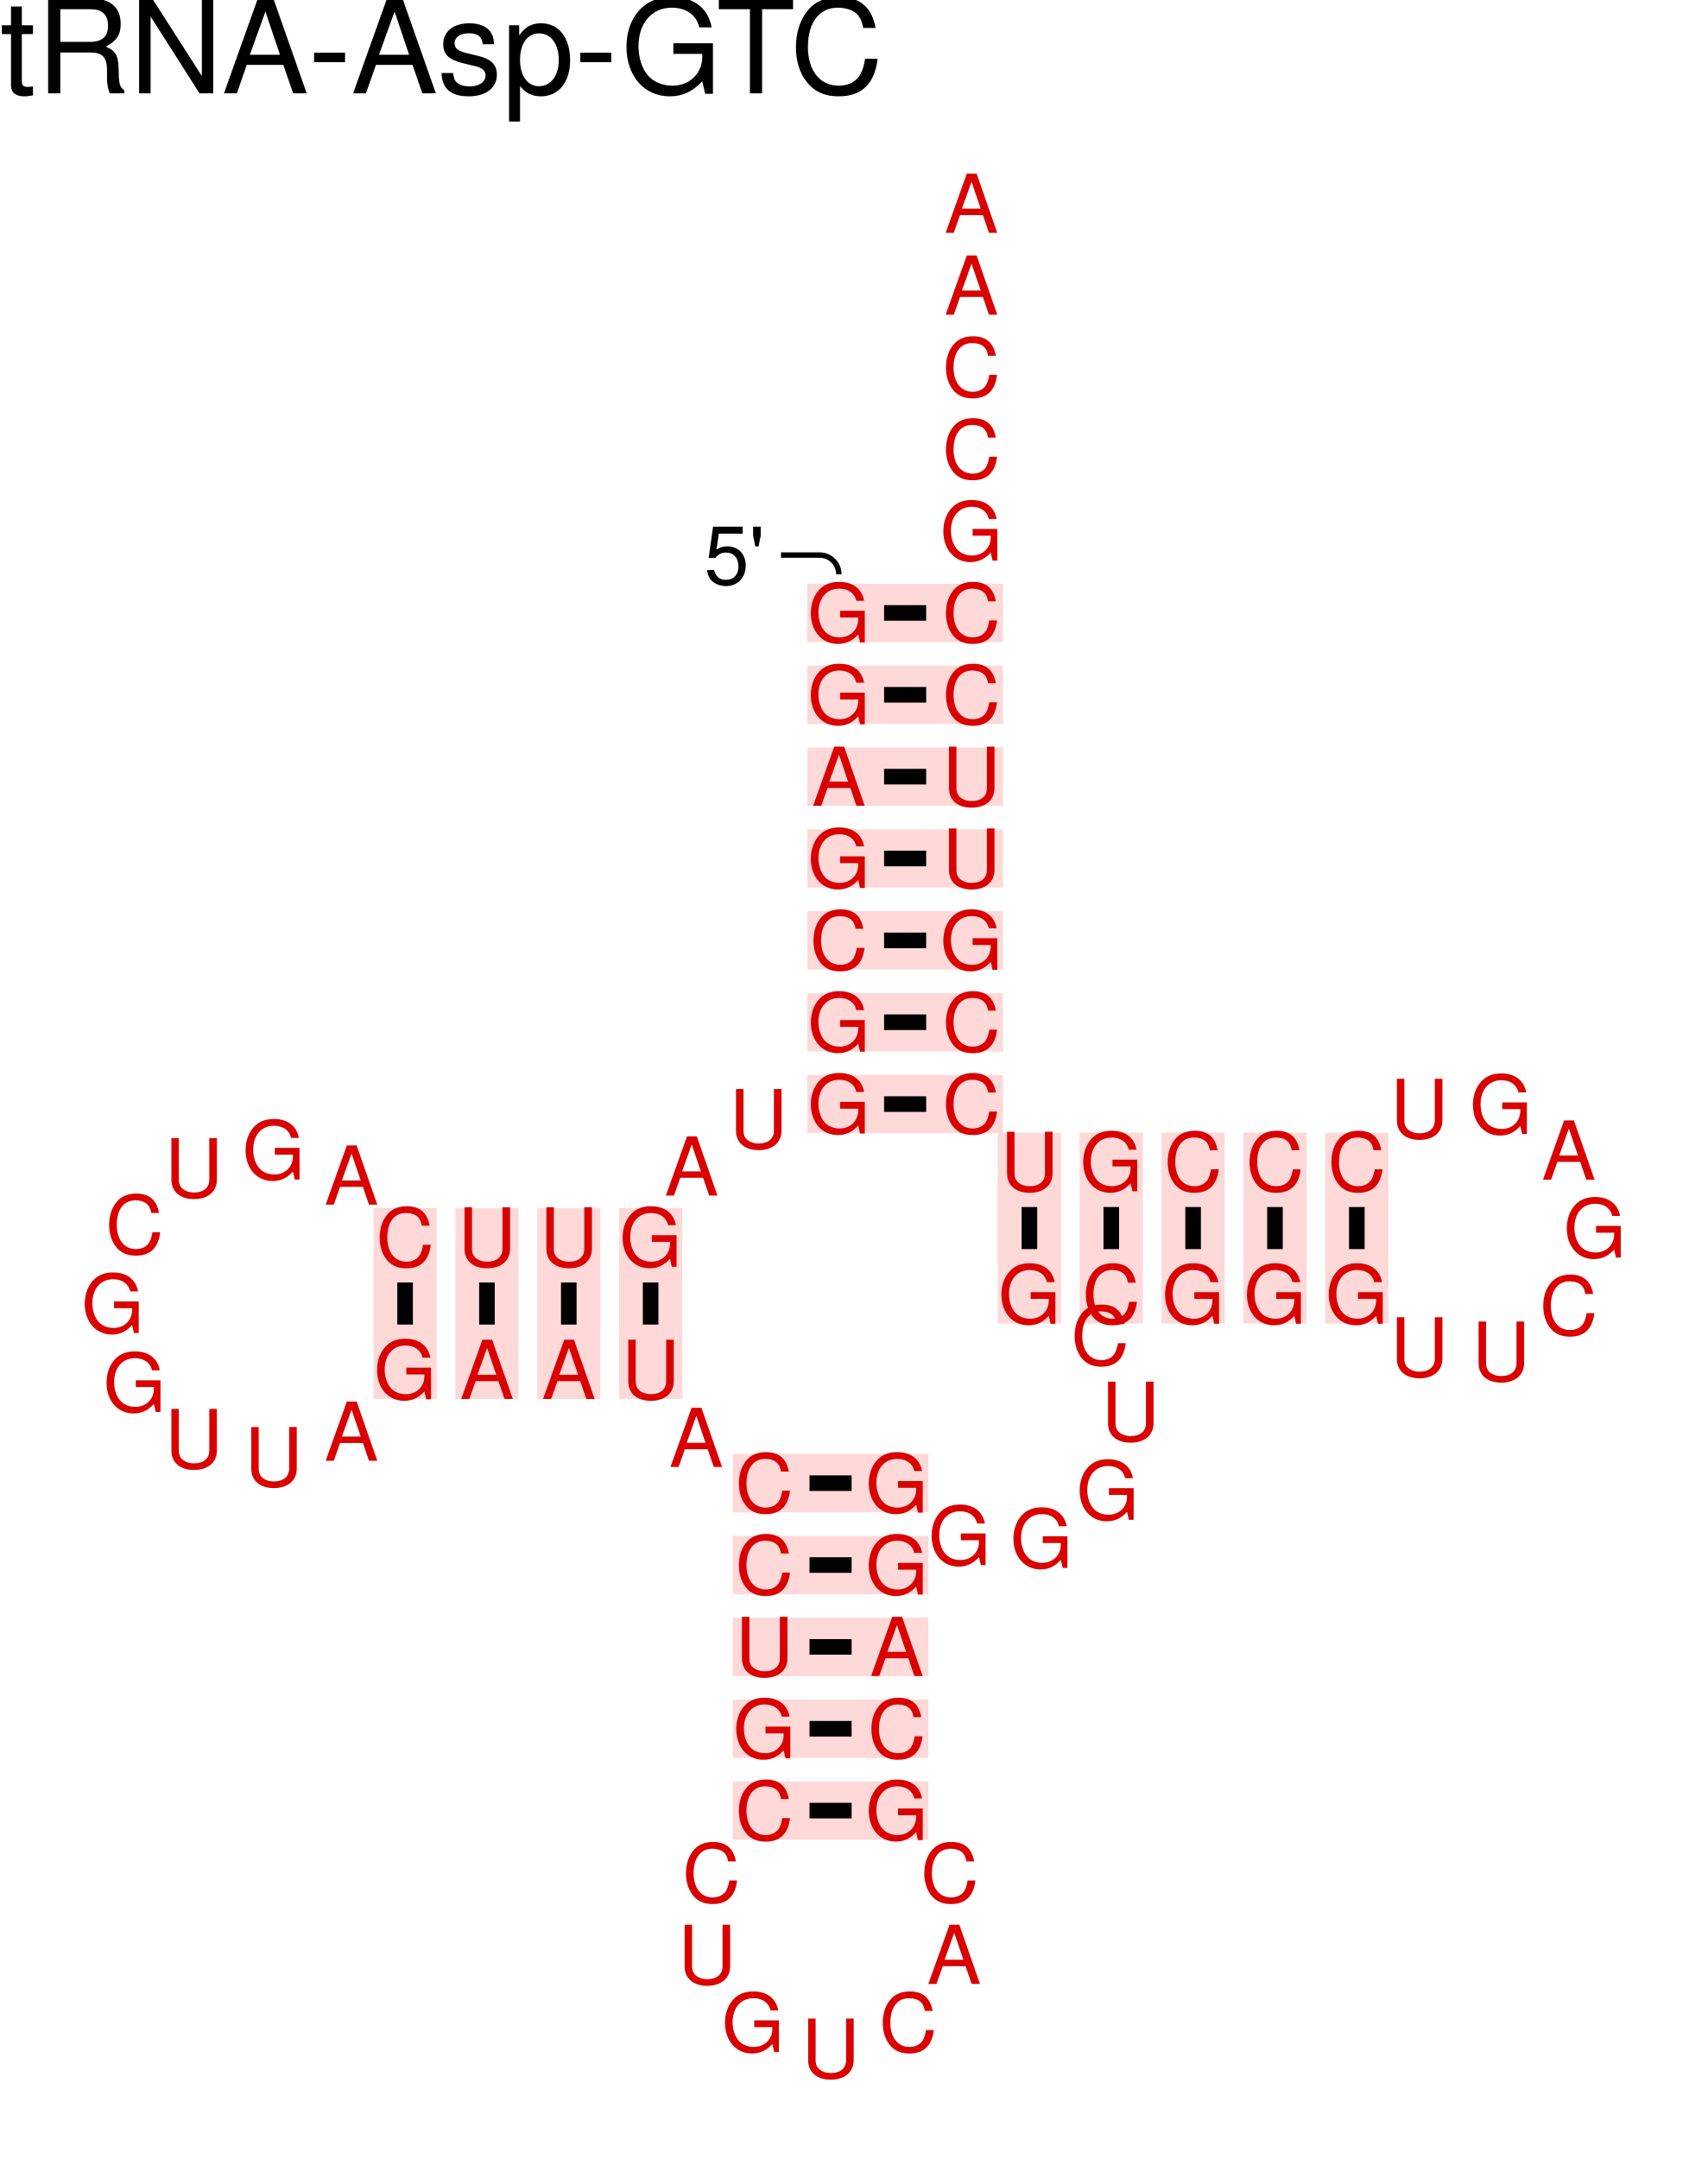
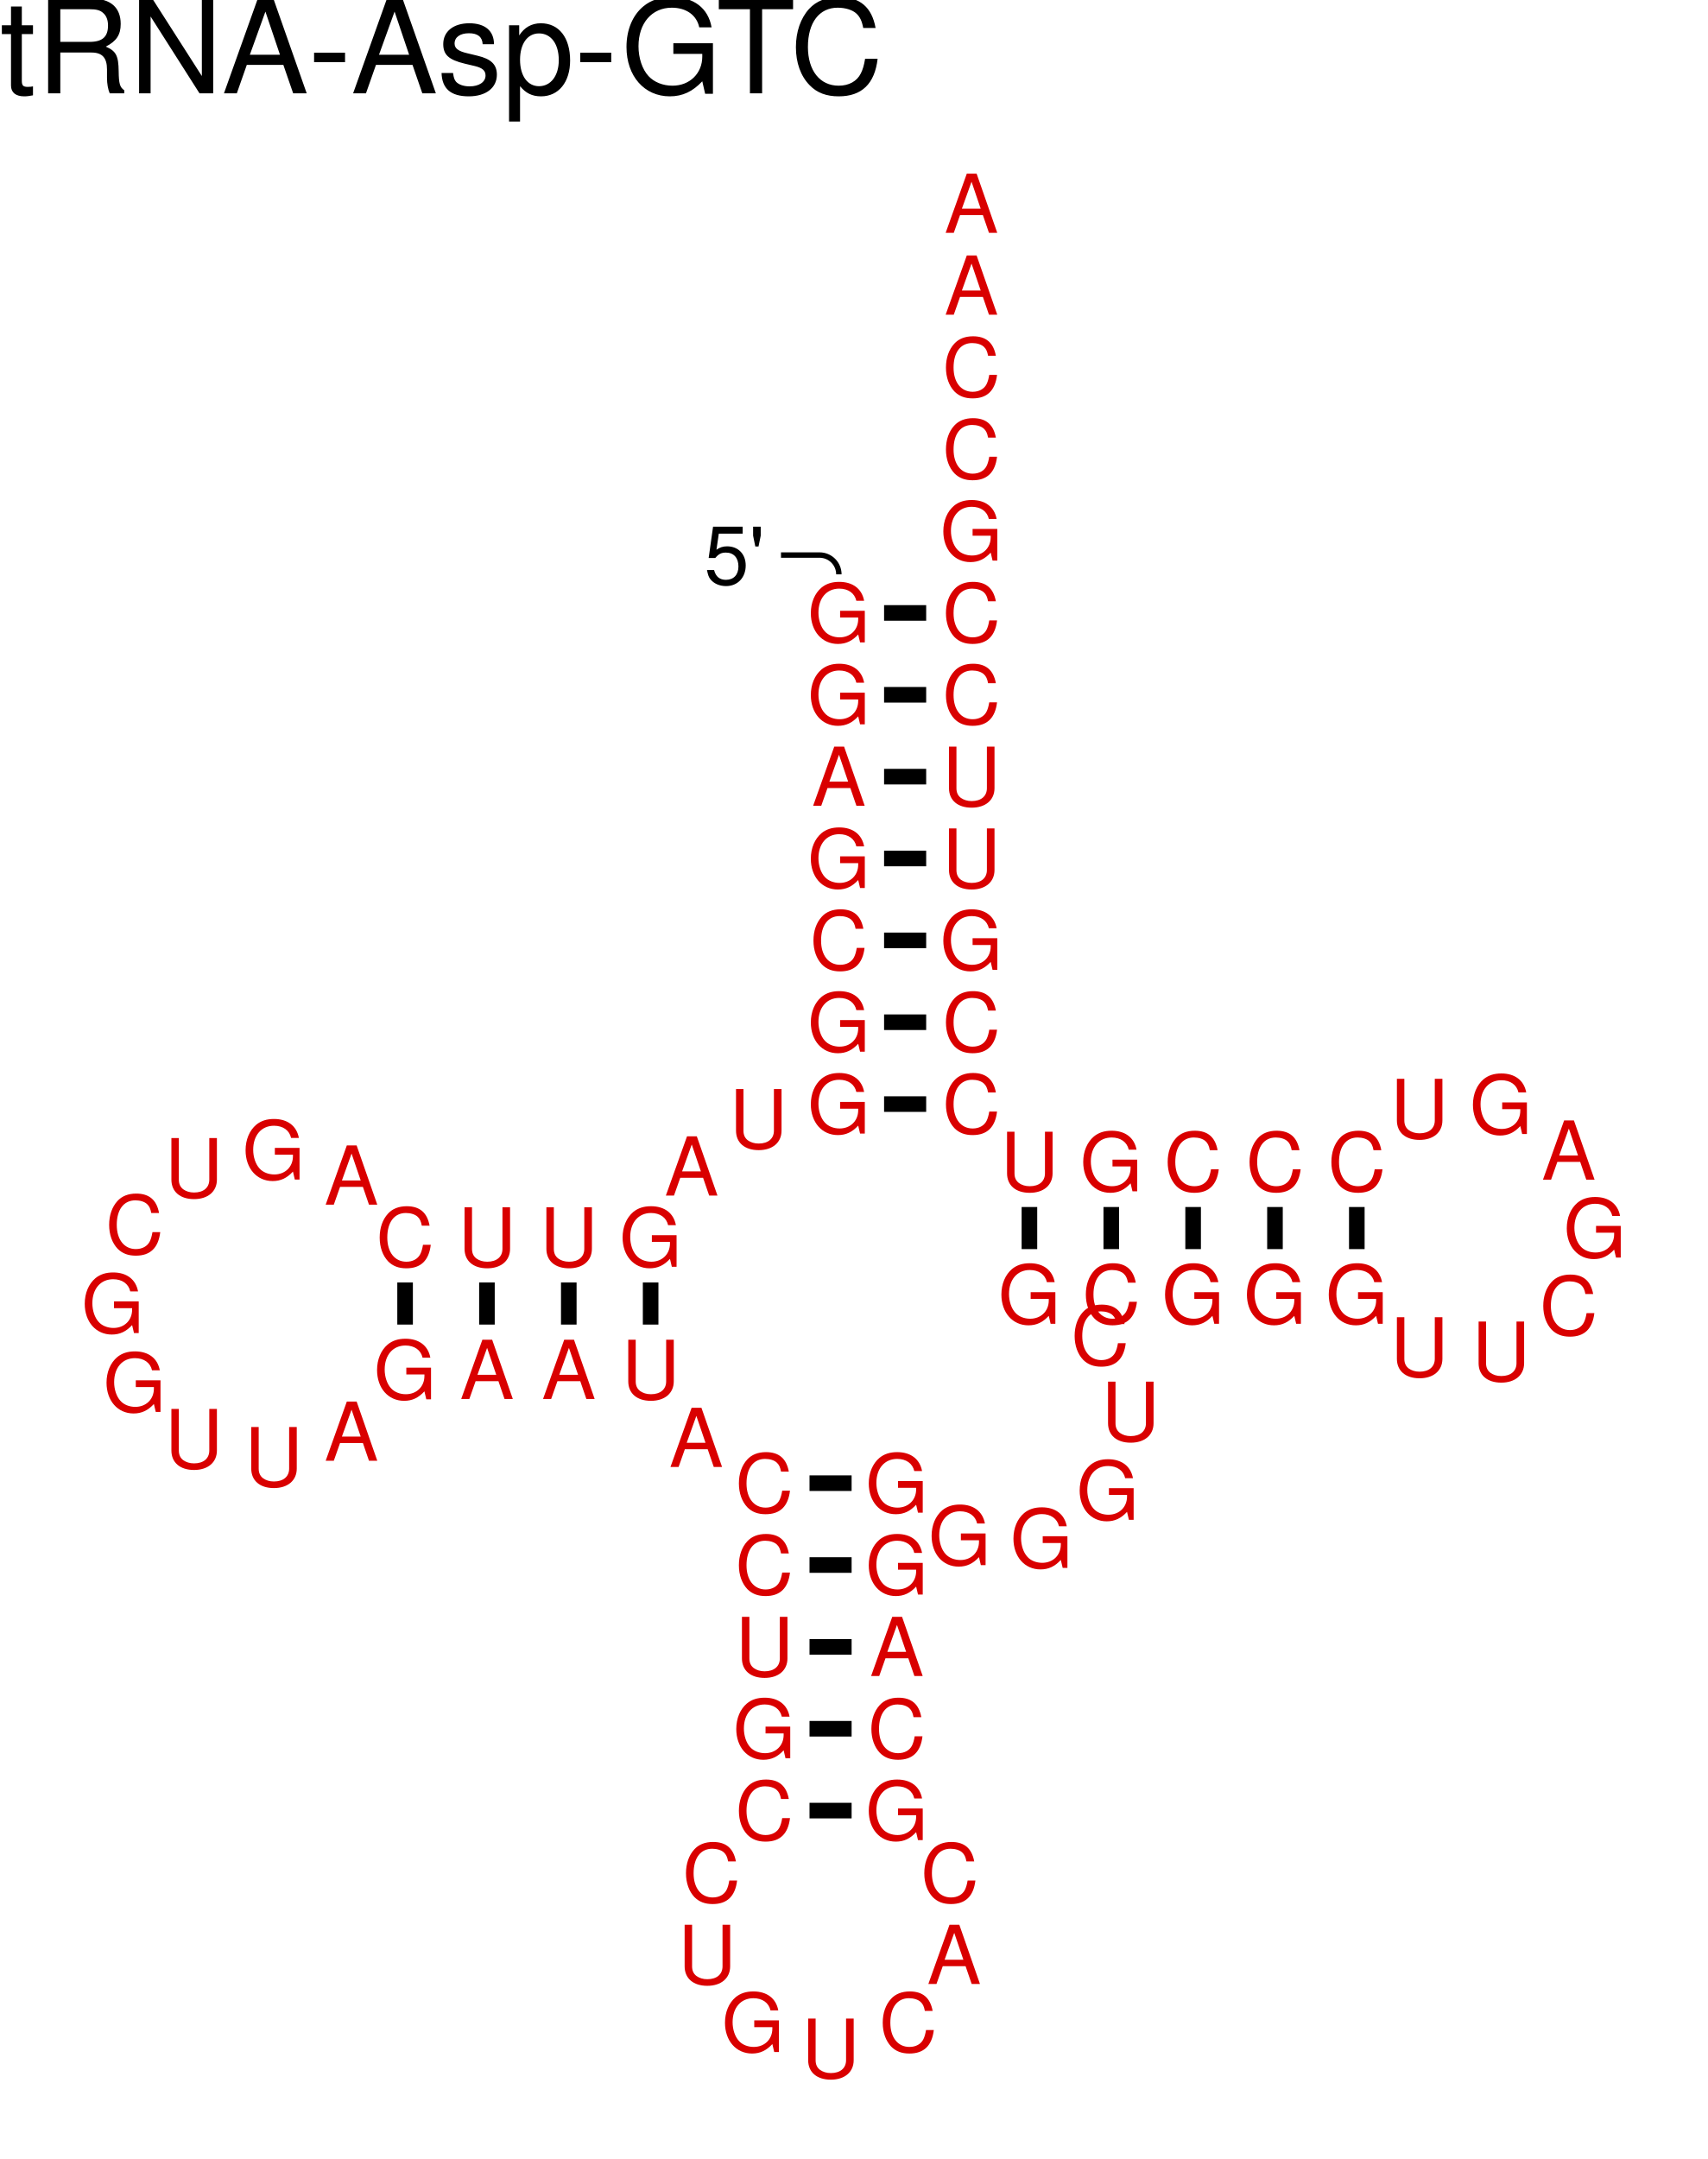
<svg xmlns="http://www.w3.org/2000/svg" version="1.0" width="157.727" height="199.397" id="svg2403" xml:space="preserve">
  <text x="0" y="8.616" id="text1000">
    <tspan x="0" y="8.616" fill="#000000" font-variant="normal" font-weight="normal" font-style="normal" font-family="Helvetica, Arial, sans-serif" font-size="12" id="tspan1001">tRNA-Asp-GTC</tspan>
  </text>
-   <path fill="#ffd8d8" stroke="none" d="M 74.566 53.916 L 74.566,53.916L 92.641,53.916L 92.641,59.301L 74.566,59.301Z" />
  <path fill="none" stroke="#000000" stroke-width="1.44" stroke-linecap="butt" stroke-linejoin="miter" d="M 81.66 56.608 L 85.548 56.608 " />
-   <path fill="#ffd8d8" stroke="none" d="M 74.566 61.476 L 74.566,61.476L 92.641,61.476L 92.641,66.861L 74.566,66.861Z" />
  <path fill="none" stroke="#000000" stroke-width="1.44" stroke-linecap="butt" stroke-linejoin="miter" d="M 81.66 64.168 L 85.548 64.168 " />
-   <path fill="#ffd8d8" stroke="none" d="M 74.566 69.036 L 74.566,69.036L 92.641,69.036L 92.641,74.421L 74.566,74.421Z" />
  <path fill="none" stroke="#000000" stroke-width="1.44" stroke-linecap="butt" stroke-linejoin="miter" d="M 81.66 71.728 L 85.548 71.728 " />
-   <path fill="#ffd8d8" stroke="none" d="M 74.566 76.596 L 74.566,76.596L 92.641,76.596L 92.641,81.981L 74.566,81.981Z" />
  <path fill="none" stroke="#000000" stroke-width="1.44" stroke-linecap="butt" stroke-linejoin="miter" d="M 81.66 79.288 L 85.548 79.288 " />
-   <path fill="#ffd8d8" stroke="none" d="M 74.566 84.156 L 74.566,84.156L 92.641,84.156L 92.641,89.541L 74.566,89.541Z" />
  <path fill="none" stroke="#000000" stroke-width="1.44" stroke-linecap="butt" stroke-linejoin="miter" d="M 81.66 86.849 L 85.548 86.849 " />
-   <path fill="#ffd8d8" stroke="none" d="M 74.566 91.716 L 74.566,91.716L 92.641,91.716L 92.641,97.101L 74.566,97.101Z" />
  <path fill="none" stroke="#000000" stroke-width="1.44" stroke-linecap="butt" stroke-linejoin="miter" d="M 81.66 94.409 L 85.548 94.409 " />
-   <path fill="#ffd8d8" stroke="none" d="M 74.566 99.276 L 74.566,99.276L 92.641,99.276L 92.641,104.661L 74.566,104.661Z" />
  <path fill="none" stroke="#000000" stroke-width="1.44" stroke-linecap="butt" stroke-linejoin="miter" d="M 81.66 101.969 L 85.548 101.969 " />
-   <path fill="#ffd8d8" stroke="none" d="M 63.014 111.577 L 63.014,111.577L 63.014,129.202L 57.179,129.202L 57.179,111.577Z" />
  <path fill="none" stroke="#000000" stroke-width="1.44" stroke-linecap="butt" stroke-linejoin="miter" d="M 60.097 118.445 L 60.097 122.333 " />
-   <path fill="#ffd8d8" stroke="none" d="M 55.454 111.577 L 55.454,111.577L 55.454,129.202L 49.619,129.202L 49.619,111.577Z" />
  <path fill="none" stroke="#000000" stroke-width="1.44" stroke-linecap="butt" stroke-linejoin="miter" d="M 52.537 118.445 L 52.537 122.333 " />
-   <path fill="#ffd8d8" stroke="none" d="M 47.894 111.577 L 47.894,111.577L 47.894,129.202L 42.059,129.202L 42.059,111.577Z" />
  <path fill="none" stroke="#000000" stroke-width="1.44" stroke-linecap="butt" stroke-linejoin="miter" d="M 44.977 118.445 L 44.977 122.333 " />
-   <path fill="#ffd8d8" stroke="none" d="M 40.334 111.577 L 40.334,111.577L 40.334,129.202L 34.499,129.202L 34.499,111.577Z" />
  <path fill="none" stroke="#000000" stroke-width="1.44" stroke-linecap="butt" stroke-linejoin="miter" d="M 37.417 118.445 L 37.417 122.333 " />
-   <path fill="#ffd8d8" stroke="none" d="M 67.679 134.288 L 67.679,134.288L 85.754,134.288L 85.754,139.673L 67.679,139.673Z" />
  <path fill="none" stroke="#000000" stroke-width="1.44" stroke-linecap="butt" stroke-linejoin="miter" d="M 74.773 136.98 L 78.661 136.98 " />
-   <path fill="#ffd8d8" stroke="none" d="M 67.679 141.848 L 67.679,141.848L 85.754,141.848L 85.754,147.233L 67.679,147.233Z" />
  <path fill="none" stroke="#000000" stroke-width="1.44" stroke-linecap="butt" stroke-linejoin="miter" d="M 74.773 144.54 L 78.661 144.54 " />
-   <path fill="#ffd8d8" stroke="none" d="M 67.679 149.408 L 67.679,149.408L 85.754,149.408L 85.754,154.793L 67.679,154.793Z" />
  <path fill="none" stroke="#000000" stroke-width="1.44" stroke-linecap="butt" stroke-linejoin="miter" d="M 74.773 152.1 L 78.661 152.1 " />
-   <path fill="#ffd8d8" stroke="none" d="M 67.679 156.968 L 67.679,156.968L 85.754,156.968L 85.754,162.353L 67.679,162.353Z" />
  <path fill="none" stroke="#000000" stroke-width="1.44" stroke-linecap="butt" stroke-linejoin="miter" d="M 74.773 159.66 L 78.661 159.66 " />
-   <path fill="#ffd8d8" stroke="none" d="M 67.679 164.528 L 67.679,164.528L 85.754,164.528L 85.754,169.913L 67.679,169.913Z" />
  <path fill="none" stroke="#000000" stroke-width="1.44" stroke-linecap="butt" stroke-linejoin="miter" d="M 74.773 167.22 L 78.661 167.22 " />
-   <path fill="#ffd8d8" stroke="none" d="M 92.167 122.231 L 92.167,122.231L 92.167,104.606L 98.002,104.606L 98.002,122.231Z" />
  <path fill="none" stroke="#000000" stroke-width="1.44" stroke-linecap="butt" stroke-linejoin="miter" d="M 95.085 115.363 L 95.085 111.475 " />
-   <path fill="#ffd8d8" stroke="none" d="M 99.727 122.231 L 99.727,122.231L 99.727,104.606L 105.562,104.606L 105.562,122.231Z" />
  <path fill="none" stroke="#000000" stroke-width="1.44" stroke-linecap="butt" stroke-linejoin="miter" d="M 102.645 115.363 L 102.645 111.475 " />
-   <path fill="#ffd8d8" stroke="none" d="M 107.287 122.231 L 107.287,122.231L 107.287,104.606L 113.122,104.606L 113.122,122.231Z" />
  <path fill="none" stroke="#000000" stroke-width="1.44" stroke-linecap="butt" stroke-linejoin="miter" d="M 110.205 115.363 L 110.205 111.475 " />
-   <path fill="#ffd8d8" stroke="none" d="M 114.847 122.231 L 114.847,122.231L 114.847,104.606L 120.682,104.606L 120.682,122.231Z" />
  <path fill="none" stroke="#000000" stroke-width="1.44" stroke-linecap="butt" stroke-linejoin="miter" d="M 117.765 115.363 L 117.765 111.475 " />
-   <path fill="#ffd8d8" stroke="none" d="M 122.407 122.231 L 122.407,122.231L 122.407,104.606L 128.242,104.606L 128.242,122.231Z" />
  <path fill="none" stroke="#000000" stroke-width="1.44" stroke-linecap="butt" stroke-linejoin="miter" d="M 125.325 115.363 L 125.325 111.475 " />
-   <path fill="none" stroke="#5c5c5c" stroke-width="0.5" stroke-linecap="butt" stroke-linejoin="miter" d="" />
-   <path fill="none" stroke="#5c5c5c" stroke-width="0.5" stroke-linecap="butt" stroke-linejoin="miter" d="" />
-   <path fill="none" stroke="#5c5c5c" stroke-width="0.5" stroke-linecap="butt" stroke-linejoin="miter" d="" />
-   <path fill="none" stroke="#5c5c5c" stroke-width="0.5" stroke-linecap="butt" stroke-linejoin="miter" d="" />
-   <path fill="none" stroke="#5c5c5c" stroke-width="0.5" stroke-linecap="butt" stroke-linejoin="miter" d="" />
-   <path fill="none" stroke="#5c5c5c" stroke-width="0.5" stroke-linecap="butt" stroke-linejoin="miter" d="" />
-   <path fill="none" stroke="#5c5c5c" stroke-width="0.5" stroke-linecap="butt" stroke-linejoin="miter" d="" />
-   <path fill="none" stroke="#5c5c5c" stroke-width="0.5" stroke-linecap="butt" stroke-linejoin="miter" d="" />
-   <path fill="none" stroke="#5c5c5c" stroke-width="0.5" stroke-linecap="butt" stroke-linejoin="miter" d="" />
-   <path fill="none" stroke="#5c5c5c" stroke-width="0.5" stroke-linecap="butt" stroke-linejoin="miter" d="" />
-   <path fill="none" stroke="#5c5c5c" stroke-width="0.5" stroke-linecap="butt" stroke-linejoin="miter" d="" />
-   <path fill="none" stroke="#5c5c5c" stroke-width="0.5" stroke-linecap="butt" stroke-linejoin="miter" d="" />
-   <path fill="none" stroke="#5c5c5c" stroke-width="0.5" stroke-linecap="butt" stroke-linejoin="miter" d="" />
-   <path fill="none" stroke="#5c5c5c" stroke-width="0.5" stroke-linecap="butt" stroke-linejoin="miter" d="" />
-   <path fill="none" stroke="#5c5c5c" stroke-width="0.5" stroke-linecap="butt" stroke-linejoin="miter" d="" />
-   <path fill="none" stroke="#5c5c5c" stroke-width="0.5" stroke-linecap="butt" stroke-linejoin="miter" d="" />
-   <path fill="none" stroke="#5c5c5c" stroke-width="0.5" stroke-linecap="butt" stroke-linejoin="miter" d="" />
-   <path fill="none" stroke="#5c5c5c" stroke-width="0.5" stroke-linecap="butt" stroke-linejoin="miter" d="" />
-   <path fill="none" stroke="#5c5c5c" stroke-width="0.5" stroke-linecap="butt" stroke-linejoin="miter" d="" />
-   <path fill="none" stroke="#5c5c5c" stroke-width="0.5" stroke-linecap="butt" stroke-linejoin="miter" d="" />
-   <path fill="none" stroke="#5c5c5c" stroke-width="0.5" stroke-linecap="butt" stroke-linejoin="miter" d="" />
-   <path fill="none" stroke="#5c5c5c" stroke-width="0.5" stroke-linecap="butt" stroke-linejoin="miter" d="" />
-   <path fill="none" stroke="#5c5c5c" stroke-width="0.5" stroke-linecap="butt" stroke-linejoin="miter" d="" />
-   <path fill="none" stroke="#5c5c5c" stroke-width="0.5" stroke-linecap="butt" stroke-linejoin="miter" d="" />
-   <path fill="none" stroke="#5c5c5c" stroke-width="0.5" stroke-linecap="butt" stroke-linejoin="miter" d="" />
-   <path fill="none" stroke="#5c5c5c" stroke-width="0.5" stroke-linecap="butt" stroke-linejoin="miter" d="" />
-   <path fill="none" stroke="#5c5c5c" stroke-width="0.5" stroke-linecap="butt" stroke-linejoin="miter" d="" />
-   <path fill="none" stroke="#5c5c5c" stroke-width="0.5" stroke-linecap="butt" stroke-linejoin="miter" d="" />
-   <path fill="none" stroke="#5c5c5c" stroke-width="0.5" stroke-linecap="butt" stroke-linejoin="miter" d="" />
-   <path fill="none" stroke="#5c5c5c" stroke-width="0.5" stroke-linecap="butt" stroke-linejoin="miter" d="" />
-   <path fill="none" stroke="#5c5c5c" stroke-width="0.5" stroke-linecap="butt" stroke-linejoin="miter" d="" />
-   <path fill="none" stroke="#5c5c5c" stroke-width="0.5" stroke-linecap="butt" stroke-linejoin="miter" d="" />
-   <path fill="none" stroke="#5c5c5c" stroke-width="0.5" stroke-linecap="butt" stroke-linejoin="miter" d="" />
-   <path fill="none" stroke="#5c5c5c" stroke-width="0.5" stroke-linecap="butt" stroke-linejoin="miter" d="" />
-   <path fill="none" stroke="#5c5c5c" stroke-width="0.5" stroke-linecap="butt" stroke-linejoin="miter" d="" />
-   <path fill="none" stroke="#5c5c5c" stroke-width="0.5" stroke-linecap="butt" stroke-linejoin="miter" d="" />
-   <path fill="none" stroke="#5c5c5c" stroke-width="0.5" stroke-linecap="butt" stroke-linejoin="miter" d="" />
-   <path fill="none" stroke="#5c5c5c" stroke-width="0.5" stroke-linecap="butt" stroke-linejoin="miter" d="" />
-   <path fill="none" stroke="#5c5c5c" stroke-width="0.5" stroke-linecap="butt" stroke-linejoin="miter" d="" />
-   <path fill="none" stroke="#5c5c5c" stroke-width="0.5" stroke-linecap="butt" stroke-linejoin="miter" d="" />
-   <path fill="none" stroke="#5c5c5c" stroke-width="0.5" stroke-linecap="butt" stroke-linejoin="miter" d="" />
-   <path fill="none" stroke="#5c5c5c" stroke-width="0.5" stroke-linecap="butt" stroke-linejoin="miter" d="" />
-   <path fill="none" stroke="#5c5c5c" stroke-width="0.5" stroke-linecap="butt" stroke-linejoin="miter" d="" />
-   <path fill="none" stroke="#5c5c5c" stroke-width="0.5" stroke-linecap="butt" stroke-linejoin="miter" d="" />
-   <path fill="none" stroke="#5c5c5c" stroke-width="0.5" stroke-linecap="butt" stroke-linejoin="miter" d="" />
-   <path fill="none" stroke="#5c5c5c" stroke-width="0.5" stroke-linecap="butt" stroke-linejoin="miter" d="" />
-   <path fill="none" stroke="#5c5c5c" stroke-width="0.5" stroke-linecap="butt" stroke-linejoin="miter" d="" />
-   <path fill="none" stroke="#5c5c5c" stroke-width="0.5" stroke-linecap="butt" stroke-linejoin="miter" d="" />
-   <path fill="none" stroke="#5c5c5c" stroke-width="0.5" stroke-linecap="butt" stroke-linejoin="miter" d="" />
-   <path fill="none" stroke="#5c5c5c" stroke-width="0.5" stroke-linecap="butt" stroke-linejoin="miter" d="" />
-   <path fill="none" stroke="#5c5c5c" stroke-width="0.5" stroke-linecap="butt" stroke-linejoin="miter" d="" />
-   <path fill="none" stroke="#5c5c5c" stroke-width="0.5" stroke-linecap="butt" stroke-linejoin="miter" d="" />
-   <path fill="none" stroke="#5c5c5c" stroke-width="0.5" stroke-linecap="butt" stroke-linejoin="miter" d="" />
-   <path fill="none" stroke="#5c5c5c" stroke-width="0.5" stroke-linecap="butt" stroke-linejoin="miter" d="" />
-   <path fill="none" stroke="#5c5c5c" stroke-width="0.5" stroke-linecap="butt" stroke-linejoin="miter" d="" />
-   <path fill="none" stroke="#5c5c5c" stroke-width="0.5" stroke-linecap="butt" stroke-linejoin="miter" d="" />
-   <path fill="none" stroke="#5c5c5c" stroke-width="0.5" stroke-linecap="butt" stroke-linejoin="miter" d="" />
-   <path fill="none" stroke="#5c5c5c" stroke-width="0.5" stroke-linecap="butt" stroke-linejoin="miter" d="" />
-   <path fill="none" stroke="#5c5c5c" stroke-width="0.5" stroke-linecap="butt" stroke-linejoin="miter" d="" />
-   <path fill="none" stroke="#5c5c5c" stroke-width="0.5" stroke-linecap="butt" stroke-linejoin="miter" d="" />
-   <path fill="none" stroke="#5c5c5c" stroke-width="0.5" stroke-linecap="butt" stroke-linejoin="miter" d="" />
-   <path fill="none" stroke="#5c5c5c" stroke-width="0.5" stroke-linecap="butt" stroke-linejoin="miter" d="" />
-   <path fill="none" stroke="#5c5c5c" stroke-width="0.5" stroke-linecap="butt" stroke-linejoin="miter" d="" />
-   <path fill="none" stroke="#5c5c5c" stroke-width="0.5" stroke-linecap="butt" stroke-linejoin="miter" d="" />
-   <path fill="none" stroke="#5c5c5c" stroke-width="0.5" stroke-linecap="butt" stroke-linejoin="miter" d="" />
-   <path fill="none" stroke="#5c5c5c" stroke-width="0.5" stroke-linecap="butt" stroke-linejoin="miter" d="" />
-   <path fill="none" stroke="#5c5c5c" stroke-width="0.5" stroke-linecap="butt" stroke-linejoin="miter" d="" />
-   <path fill="none" stroke="#5c5c5c" stroke-width="0.5" stroke-linecap="butt" stroke-linejoin="miter" d="" />
-   <path fill="none" stroke="#5c5c5c" stroke-width="0.5" stroke-linecap="butt" stroke-linejoin="miter" d="" />
-   <path fill="none" stroke="#5c5c5c" stroke-width="0.5" stroke-linecap="butt" stroke-linejoin="miter" d="" />
-   <path fill="none" stroke="#5c5c5c" stroke-width="0.5" stroke-linecap="butt" stroke-linejoin="miter" d="" />
-   <path fill="none" stroke="#5c5c5c" stroke-width="0.5" stroke-linecap="butt" stroke-linejoin="miter" d="" />
-   <path fill="none" stroke="#5c5c5c" stroke-width="0.5" stroke-linecap="butt" stroke-linejoin="miter" d="" />
-   <path fill="none" stroke="#5c5c5c" stroke-width="0.5" stroke-linecap="butt" stroke-linejoin="miter" d="" />
-   <path fill="none" stroke="#5c5c5c" stroke-width="0.5" stroke-linecap="butt" stroke-linejoin="miter" d="" />
-   <path fill="none" stroke="#5c5c5c" stroke-width="0.5" stroke-linecap="butt" stroke-linejoin="miter" d="" />
-   <path fill="none" stroke="#5c5c5c" stroke-width="0.5" stroke-linecap="butt" stroke-linejoin="miter" d="" />
-   <path fill="none" stroke="#5c5c5c" stroke-width="0.5" stroke-linecap="butt" stroke-linejoin="miter" d="" />
-   <path fill="none" stroke="#5c5c5c" stroke-width="0.5" stroke-linecap="butt" stroke-linejoin="miter" d="" />
-   <path fill="none" stroke="#5c5c5c" stroke-width="0.5" stroke-linecap="butt" stroke-linejoin="miter" d="" />
-   <path fill="none" stroke="#5c5c5c" stroke-width="0.5" stroke-linecap="butt" stroke-linejoin="miter" d="" />
-   <path fill="none" stroke="#5c5c5c" stroke-width="0.5" stroke-linecap="butt" stroke-linejoin="miter" d="" />
-   <path fill="none" stroke="#5c5c5c" stroke-width="0.5" stroke-linecap="butt" stroke-linejoin="miter" d="" />
-   <path fill="none" stroke="#5c5c5c" stroke-width="0.5" stroke-linecap="butt" stroke-linejoin="miter" d="" />
-   <path fill="none" stroke="#5c5c5c" stroke-width="0.5" stroke-linecap="butt" stroke-linejoin="miter" d="" />
-   <path fill="none" stroke="#5c5c5c" stroke-width="0.5" stroke-linecap="butt" stroke-linejoin="miter" d="" />
-   <path fill="none" stroke="#5c5c5c" stroke-width="0.5" stroke-linecap="butt" stroke-linejoin="miter" d="" />
-   <path fill="none" stroke="#5c5c5c" stroke-width="0.5" stroke-linecap="butt" stroke-linejoin="miter" d="" />
-   <path fill="none" stroke="#5c5c5c" stroke-width="0.5" stroke-linecap="butt" stroke-linejoin="miter" d="" />
-   <path fill="none" stroke="#5c5c5c" stroke-width="0.5" stroke-linecap="butt" stroke-linejoin="miter" d="" />
-   <path fill="none" stroke="#5c5c5c" stroke-width="0.5" stroke-linecap="butt" stroke-linejoin="miter" d="" />
-   <path fill="none" stroke="#5c5c5c" stroke-width="0.5" stroke-linecap="butt" stroke-linejoin="miter" d="" />
-   <path fill="none" stroke="#5c5c5c" stroke-width="0.5" stroke-linecap="butt" stroke-linejoin="miter" d="" />
-   <path fill="none" stroke="#5c5c5c" stroke-width="0.5" stroke-linecap="butt" stroke-linejoin="miter" d="" />
-   <path fill="none" stroke="#5c5c5c" stroke-width="0.5" stroke-linecap="butt" stroke-linejoin="miter" d="" />
-   <path fill="none" stroke="#5c5c5c" stroke-width="0.5" stroke-linecap="butt" stroke-linejoin="miter" d="" />
-   <path fill="none" stroke="#5c5c5c" stroke-width="0.5" stroke-linecap="butt" stroke-linejoin="miter" d="" />
-   <path fill="none" stroke="#5c5c5c" stroke-width="0.5" stroke-linecap="butt" stroke-linejoin="miter" d="" />
-   <path fill="none" stroke="#5c5c5c" stroke-width="0.5" stroke-linecap="butt" stroke-linejoin="miter" d="" />
-   <path fill="none" stroke="#5c5c5c" stroke-width="0.5" stroke-linecap="butt" stroke-linejoin="miter" d="" />
-   <path fill="none" stroke="#5c5c5c" stroke-width="0.5" stroke-linecap="butt" stroke-linejoin="miter" d="" />
-   <path fill="none" stroke="#5c5c5c" stroke-width="0.5" stroke-linecap="butt" stroke-linejoin="miter" d="" />
-   <path fill="none" stroke="#5c5c5c" stroke-width="0.5" stroke-linecap="butt" stroke-linejoin="miter" d="" />
-   <path fill="none" stroke="#5c5c5c" stroke-width="0.5" stroke-linecap="butt" stroke-linejoin="miter" d="" />
-   <path fill="none" stroke="#5c5c5c" stroke-width="0.5" stroke-linecap="butt" stroke-linejoin="miter" d="" />
-   <path fill="none" stroke="#5c5c5c" stroke-width="0.5" stroke-linecap="butt" stroke-linejoin="miter" d="" />
-   <path fill="none" stroke="#5c5c5c" stroke-width="0.5" stroke-linecap="butt" stroke-linejoin="miter" d="" />
-   <path fill="none" stroke="#5c5c5c" stroke-width="0.5" stroke-linecap="butt" stroke-linejoin="miter" d="" />
-   <path fill="none" stroke="#5c5c5c" stroke-width="0.5" stroke-linecap="butt" stroke-linejoin="miter" d="" />
-   <path fill="none" stroke="#5c5c5c" stroke-width="0.5" stroke-linecap="butt" stroke-linejoin="miter" d="" />
-   <path fill="none" stroke="#5c5c5c" stroke-width="0.5" stroke-linecap="butt" stroke-linejoin="miter" d="" />
-   <path fill="none" stroke="#5c5c5c" stroke-width="0.5" stroke-linecap="butt" stroke-linejoin="miter" d="" />
-   <path fill="none" stroke="#5c5c5c" stroke-width="0.5" stroke-linecap="butt" stroke-linejoin="miter" d="" />
-   <path fill="none" stroke="#5c5c5c" stroke-width="0.5" stroke-linecap="butt" stroke-linejoin="miter" d="" />
-   <path fill="none" stroke="#5c5c5c" stroke-width="0.5" stroke-linecap="butt" stroke-linejoin="miter" d="" />
-   <path fill="none" stroke="#5c5c5c" stroke-width="0.5" stroke-linecap="butt" stroke-linejoin="miter" d="" />
-   <path fill="none" stroke="#5c5c5c" stroke-width="0.5" stroke-linecap="butt" stroke-linejoin="miter" d="" />
-   <path fill="none" stroke="#5c5c5c" stroke-width="0.5" stroke-linecap="butt" stroke-linejoin="miter" d="" />
-   <path fill="none" stroke="#5c5c5c" stroke-width="0.5" stroke-linecap="butt" stroke-linejoin="miter" d="" />
-   <path fill="none" stroke="#5c5c5c" stroke-width="0.5" stroke-linecap="butt" stroke-linejoin="miter" d="" />
-   <path fill="none" stroke="#5c5c5c" stroke-width="0.5" stroke-linecap="butt" stroke-linejoin="miter" d="" />
-   <path fill="none" stroke="#5c5c5c" stroke-width="0.5" stroke-linecap="butt" stroke-linejoin="miter" d="" />
-   <path fill="none" stroke="#5c5c5c" stroke-width="0.5" stroke-linecap="butt" stroke-linejoin="miter" d="" />
-   <path fill="none" stroke="#5c5c5c" stroke-width="0.5" stroke-linecap="butt" stroke-linejoin="miter" d="" />
-   <path fill="none" stroke="#5c5c5c" stroke-width="0.5" stroke-linecap="butt" stroke-linejoin="miter" d="" />
-   <path fill="none" stroke="#5c5c5c" stroke-width="0.5" stroke-linecap="butt" stroke-linejoin="miter" d="" />
-   <path fill="none" stroke="#5c5c5c" stroke-width="0.5" stroke-linecap="butt" stroke-linejoin="miter" d="" />
-   <path fill="none" stroke="#5c5c5c" stroke-width="0.5" stroke-linecap="butt" stroke-linejoin="miter" d="" />
-   <path fill="none" stroke="#5c5c5c" stroke-width="0.5" stroke-linecap="butt" stroke-linejoin="miter" d="" />
-   <path fill="none" stroke="#5c5c5c" stroke-width="0.5" stroke-linecap="butt" stroke-linejoin="miter" d="" />
-   <path fill="none" stroke="#5c5c5c" stroke-width="0.5" stroke-linecap="butt" stroke-linejoin="miter" d="" />
-   <path fill="none" stroke="#5c5c5c" stroke-width="0.5" stroke-linecap="butt" stroke-linejoin="miter" d="" />
-   <path fill="none" stroke="#5c5c5c" stroke-width="0.5" stroke-linecap="butt" stroke-linejoin="miter" d="" />
-   <path fill="none" stroke="#5c5c5c" stroke-width="0.5" stroke-linecap="butt" stroke-linejoin="miter" d="" />
-   <path fill="none" stroke="#5c5c5c" stroke-width="0.5" stroke-linecap="butt" stroke-linejoin="miter" d="" />
-   <path fill="none" stroke="#5c5c5c" stroke-width="0.5" stroke-linecap="butt" stroke-linejoin="miter" d="" />
-   <path fill="none" stroke="#5c5c5c" stroke-width="0.5" stroke-linecap="butt" stroke-linejoin="miter" d="" />
-   <path fill="none" stroke="#5c5c5c" stroke-width="0.5" stroke-linecap="butt" stroke-linejoin="miter" d="" />
-   <path fill="none" stroke="#5c5c5c" stroke-width="0.5" stroke-linecap="butt" stroke-linejoin="miter" d="" />
-   <path fill="none" stroke="#5c5c5c" stroke-width="0.5" stroke-linecap="butt" stroke-linejoin="miter" d="" />
-   <path fill="none" stroke="#5c5c5c" stroke-width="0.5" stroke-linecap="butt" stroke-linejoin="miter" d="" />
-   <path fill="none" stroke="#5c5c5c" stroke-width="0.5" stroke-linecap="butt" stroke-linejoin="miter" d="" />
-   <path fill="none" stroke="#5c5c5c" stroke-width="0.5" stroke-linecap="butt" stroke-linejoin="miter" d="" />
-   <path fill="none" stroke="#5c5c5c" stroke-width="0.5" stroke-linecap="butt" stroke-linejoin="miter" d="" />
-   <path fill="none" stroke="#5c5c5c" stroke-width="0.5" stroke-linecap="butt" stroke-linejoin="miter" d="" />
-   <path fill="none" stroke="#5c5c5c" stroke-width="0.5" stroke-linecap="butt" stroke-linejoin="miter" d="" />
-   <path fill="none" stroke="#5c5c5c" stroke-width="0.5" stroke-linecap="butt" stroke-linejoin="miter" d="" />
-   <path fill="none" stroke="#5c5c5c" stroke-width="0.5" stroke-linecap="butt" stroke-linejoin="miter" d="" />
-   <path fill="none" stroke="#5c5c5c" stroke-width="0.5" stroke-linecap="butt" stroke-linejoin="miter" d="" />
-   <path fill="none" stroke="#5c5c5c" stroke-width="0.5" stroke-linecap="butt" stroke-linejoin="miter" d="" />
-   <path fill="none" stroke="#5c5c5c" stroke-width="0.5" stroke-linecap="butt" stroke-linejoin="miter" d="" />
-   <path fill="none" stroke="#5c5c5c" stroke-width="0.5" stroke-linecap="butt" stroke-linejoin="miter" d="" />
-   <path fill="none" stroke="#5c5c5c" stroke-width="0.5" stroke-linecap="butt" stroke-linejoin="miter" d="" />
-   <path fill="none" stroke="#5c5c5c" stroke-width="0.5" stroke-linecap="butt" stroke-linejoin="miter" d="" />
-   <path fill="none" stroke="#5c5c5c" stroke-width="0.5" stroke-linecap="butt" stroke-linejoin="miter" d="" />
-   <path fill="none" stroke="#5c5c5c" stroke-width="0.5" stroke-linecap="butt" stroke-linejoin="miter" d="" />
  <text x="74.566" y="59.301" id="text1002">
    <tspan x="74.566" y="59.301" fill="#d90000" font-variant="normal" font-weight="normal" font-style="normal" font-family="Helvetica, Arial, sans-serif" font-size="7.5" id="tspan1003">G</tspan>
  </text>
  <text x="74.566" y="66.861" id="text1004">
    <tspan x="74.566" y="66.861" fill="#d90000" font-variant="normal" font-weight="normal" font-style="normal" font-family="Helvetica, Arial, sans-serif" font-size="7.5" id="tspan1005">G</tspan>
  </text>
  <text x="74.982" y="74.421" id="text1006">
    <tspan x="74.982" y="74.421" fill="#d90000" font-variant="normal" font-weight="normal" font-style="normal" font-family="Helvetica, Arial, sans-serif" font-size="7.5" id="tspan1007">A</tspan>
  </text>
  <text x="74.566" y="81.981" id="text1008">
    <tspan x="74.566" y="81.981" fill="#d90000" font-variant="normal" font-weight="normal" font-style="normal" font-family="Helvetica, Arial, sans-serif" font-size="7.5" id="tspan1009">G</tspan>
  </text>
  <text x="74.776" y="89.541" id="text1010">
    <tspan x="74.776" y="89.541" fill="#d90000" font-variant="normal" font-weight="normal" font-style="normal" font-family="Helvetica, Arial, sans-serif" font-size="7.5" id="tspan1011">C</tspan>
  </text>
  <text x="74.566" y="97.101" id="text1012">
    <tspan x="74.566" y="97.101" fill="#d90000" font-variant="normal" font-weight="normal" font-style="normal" font-family="Helvetica, Arial, sans-serif" font-size="7.5" id="tspan1013">G</tspan>
  </text>
  <text x="74.566" y="104.661" id="text1014">
    <tspan x="74.566" y="104.661" fill="#d90000" font-variant="normal" font-weight="normal" font-style="normal" font-family="Helvetica, Arial, sans-serif" font-size="7.5" id="tspan1015">G</tspan>
  </text>
  <text x="67.345" y="106.051" id="text1016">
    <tspan x="67.345" y="106.051" fill="#d90000" font-variant="normal" font-weight="normal" font-style="normal" font-family="Helvetica, Arial, sans-serif" font-size="7.5" id="tspan1017">U</tspan>
  </text>
  <text x="61.38" y="110.417" id="text1018">
    <tspan x="61.38" y="110.417" fill="#d90000" font-variant="normal" font-weight="normal" font-style="normal" font-family="Helvetica, Arial, sans-serif" font-size="7.5" id="tspan1019">A</tspan>
  </text>
  <text x="57.179" y="116.962" id="text1020">
    <tspan x="57.179" y="116.962" fill="#d90000" font-variant="normal" font-weight="normal" font-style="normal" font-family="Helvetica, Arial, sans-serif" font-size="7.5" id="tspan1021">G</tspan>
  </text>
  <text x="49.829" y="116.962" id="text1022">
    <tspan x="49.829" y="116.962" fill="#d90000" font-variant="normal" font-weight="normal" font-style="normal" font-family="Helvetica, Arial, sans-serif" font-size="7.5" id="tspan1023">U</tspan>
  </text>
  <text x="42.269" y="116.962" id="text1024">
    <tspan x="42.269" y="116.962" fill="#d90000" font-variant="normal" font-weight="normal" font-style="normal" font-family="Helvetica, Arial, sans-serif" font-size="7.5" id="tspan1025">U</tspan>
  </text>
  <text x="34.709" y="116.962" id="text1026">
    <tspan x="34.709" y="116.962" fill="#d90000" font-variant="normal" font-weight="normal" font-style="normal" font-family="Helvetica, Arial, sans-serif" font-size="7.5" id="tspan1027">C</tspan>
  </text>
  <text x="29.957" y="111.255" id="text1028">
    <tspan x="29.957" y="111.255" fill="#d90000" font-variant="normal" font-weight="normal" font-style="normal" font-family="Helvetica, Arial, sans-serif" font-size="7.5" id="tspan1029">A</tspan>
  </text>
  <text x="22.355" y="108.904" id="text1030">
    <tspan x="22.355" y="108.904" fill="#d90000" font-variant="normal" font-weight="normal" font-style="normal" font-family="Helvetica, Arial, sans-serif" font-size="7.5" id="tspan1031">G</tspan>
  </text>
  <text x="15.192" y="110.575" id="text1032">
    <tspan x="15.192" y="110.575" fill="#d90000" font-variant="normal" font-weight="normal" font-style="normal" font-family="Helvetica, Arial, sans-serif" font-size="7.5" id="tspan1033">U</tspan>
  </text>
  <text x="9.723" y="115.795" id="text1034">
    <tspan x="9.723" y="115.795" fill="#d90000" font-variant="normal" font-weight="normal" font-style="normal" font-family="Helvetica, Arial, sans-serif" font-size="7.5" id="tspan1035">C</tspan>
  </text>
  <text x="7.5" y="123.082" id="text1036">
    <tspan x="7.5" y="123.082" fill="#d90000" font-variant="normal" font-weight="normal" font-style="normal" font-family="Helvetica, Arial, sans-serif" font-size="7.5" id="tspan1037">G</tspan>
  </text>
  <text x="9.513" y="130.369" id="text1038">
    <tspan x="9.513" y="130.369" fill="#d90000" font-variant="normal" font-weight="normal" font-style="normal" font-family="Helvetica, Arial, sans-serif" font-size="7.5" id="tspan1039">G</tspan>
  </text>
  <text x="15.192" y="135.588" id="text1040">
    <tspan x="15.192" y="135.588" fill="#d90000" font-variant="normal" font-weight="normal" font-style="normal" font-family="Helvetica, Arial, sans-serif" font-size="7.5" id="tspan1041">U</tspan>
  </text>
  <text x="22.565" y="137.259" id="text1042">
    <tspan x="22.565" y="137.259" fill="#d90000" font-variant="normal" font-weight="normal" font-style="normal" font-family="Helvetica, Arial, sans-serif" font-size="7.5" id="tspan1043">U</tspan>
  </text>
  <text x="29.957" y="134.908" id="text1044">
    <tspan x="29.957" y="134.908" fill="#d90000" font-variant="normal" font-weight="normal" font-style="normal" font-family="Helvetica, Arial, sans-serif" font-size="7.5" id="tspan1045">A</tspan>
  </text>
  <text x="34.499" y="129.202" id="text1046">
    <tspan x="34.499" y="129.202" fill="#d90000" font-variant="normal" font-weight="normal" font-style="normal" font-family="Helvetica, Arial, sans-serif" font-size="7.5" id="tspan1047">G</tspan>
  </text>
  <text x="42.475" y="129.202" id="text1048">
    <tspan x="42.475" y="129.202" fill="#d90000" font-variant="normal" font-weight="normal" font-style="normal" font-family="Helvetica, Arial, sans-serif" font-size="7.5" id="tspan1049">A</tspan>
  </text>
  <text x="50.035" y="129.202" id="text1050">
    <tspan x="50.035" y="129.202" fill="#d90000" font-variant="normal" font-weight="normal" font-style="normal" font-family="Helvetica, Arial, sans-serif" font-size="7.5" id="tspan1051">A</tspan>
  </text>
  <text x="57.389" y="129.202" id="text1052">
    <tspan x="57.389" y="129.202" fill="#d90000" font-variant="normal" font-weight="normal" font-style="normal" font-family="Helvetica, Arial, sans-serif" font-size="7.5" id="tspan1053">U</tspan>
  </text>
  <text x="61.803" y="135.483" id="text1054">
    <tspan x="61.803" y="135.483" fill="#d90000" font-variant="normal" font-weight="normal" font-style="normal" font-family="Helvetica, Arial, sans-serif" font-size="7.5" id="tspan1055">A</tspan>
  </text>
  <text x="67.889" y="139.673" id="text1056">
    <tspan x="67.889" y="139.673" fill="#d90000" font-variant="normal" font-weight="normal" font-style="normal" font-family="Helvetica, Arial, sans-serif" font-size="7.5" id="tspan1057">C</tspan>
  </text>
  <text x="67.889" y="147.233" id="text1058">
    <tspan x="67.889" y="147.233" fill="#d90000" font-variant="normal" font-weight="normal" font-style="normal" font-family="Helvetica, Arial, sans-serif" font-size="7.5" id="tspan1059">C</tspan>
  </text>
  <text x="67.889" y="154.793" id="text1060">
    <tspan x="67.889" y="154.793" fill="#d90000" font-variant="normal" font-weight="normal" font-style="normal" font-family="Helvetica, Arial, sans-serif" font-size="7.5" id="tspan1061">U</tspan>
  </text>
  <text x="67.679" y="162.353" id="text1062">
    <tspan x="67.679" y="162.353" fill="#d90000" font-variant="normal" font-weight="normal" font-style="normal" font-family="Helvetica, Arial, sans-serif" font-size="7.5" id="tspan1063">G</tspan>
  </text>
  <text x="67.889" y="169.913" id="text1064">
    <tspan x="67.889" y="169.913" fill="#d90000" font-variant="normal" font-weight="normal" font-style="normal" font-family="Helvetica, Arial, sans-serif" font-size="7.5" id="tspan1065">C</tspan>
  </text>
  <text x="63.002" y="175.68" id="text1066">
    <tspan x="63.002" y="175.68" fill="#d90000" font-variant="normal" font-weight="normal" font-style="normal" font-family="Helvetica, Arial, sans-serif" font-size="7.5" id="tspan1067">C</tspan>
  </text>
  <text x="62.599" y="183.23" id="text1068">
    <tspan x="62.599" y="183.23" fill="#d90000" font-variant="normal" font-weight="normal" font-style="normal" font-family="Helvetica, Arial, sans-serif" font-size="7.5" id="tspan1069">U</tspan>
  </text>
  <text x="66.635" y="189.485" id="text1070">
    <tspan x="66.635" y="189.485" fill="#d90000" font-variant="normal" font-weight="normal" font-style="normal" font-family="Helvetica, Arial, sans-serif" font-size="7.5" id="tspan1071">G</tspan>
  </text>
  <text x="74.009" y="191.897" id="text1072">
    <tspan x="74.009" y="191.897" fill="#d90000" font-variant="normal" font-weight="normal" font-style="normal" font-family="Helvetica, Arial, sans-serif" font-size="7.5" id="tspan1073">U</tspan>
  </text>
  <text x="81.174" y="189.485" id="text1074">
    <tspan x="81.174" y="189.485" fill="#d90000" font-variant="normal" font-weight="normal" font-style="normal" font-family="Helvetica, Arial, sans-serif" font-size="7.5" id="tspan1075">C</tspan>
  </text>
  <text x="85.626" y="183.23" id="text1076">
    <tspan x="85.626" y="183.23" fill="#d90000" font-variant="normal" font-weight="normal" font-style="normal" font-family="Helvetica, Arial, sans-serif" font-size="7.5" id="tspan1077">A</tspan>
  </text>
  <text x="85.017" y="175.68" id="text1078">
    <tspan x="85.017" y="175.68" fill="#d90000" font-variant="normal" font-weight="normal" font-style="normal" font-family="Helvetica, Arial, sans-serif" font-size="7.5" id="tspan1079">C</tspan>
  </text>
  <text x="79.919" y="169.913" id="text1080">
    <tspan x="79.919" y="169.913" fill="#d90000" font-variant="normal" font-weight="normal" font-style="normal" font-family="Helvetica, Arial, sans-serif" font-size="7.5" id="tspan1081">G</tspan>
  </text>
  <text x="80.129" y="162.353" id="text1082">
    <tspan x="80.129" y="162.353" fill="#d90000" font-variant="normal" font-weight="normal" font-style="normal" font-family="Helvetica, Arial, sans-serif" font-size="7.5" id="tspan1083">C</tspan>
  </text>
  <text x="80.335" y="154.793" id="text1084">
    <tspan x="80.335" y="154.793" fill="#d90000" font-variant="normal" font-weight="normal" font-style="normal" font-family="Helvetica, Arial, sans-serif" font-size="7.5" id="tspan1085">A</tspan>
  </text>
  <text x="79.919" y="147.233" id="text1086">
    <tspan x="79.919" y="147.233" fill="#d90000" font-variant="normal" font-weight="normal" font-style="normal" font-family="Helvetica, Arial, sans-serif" font-size="7.5" id="tspan1087">G</tspan>
  </text>
  <text x="79.919" y="139.673" id="text1088">
    <tspan x="79.919" y="139.673" fill="#d90000" font-variant="normal" font-weight="normal" font-style="normal" font-family="Helvetica, Arial, sans-serif" font-size="7.5" id="tspan1089">G</tspan>
  </text>
  <text x="85.724" y="144.516" id="text1090">
    <tspan x="85.724" y="144.516" fill="#d90000" font-variant="normal" font-weight="normal" font-style="normal" font-family="Helvetica, Arial, sans-serif" font-size="7.5" id="tspan1091">G</tspan>
  </text>
  <text x="93.28" y="144.771" id="text1092">
    <tspan x="93.28" y="144.771" fill="#d90000" font-variant="normal" font-weight="normal" font-style="normal" font-family="Helvetica, Arial, sans-serif" font-size="7.5" id="tspan1093">G</tspan>
  </text>
  <text x="99.398" y="140.331" id="text1094">
    <tspan x="99.398" y="140.331" fill="#d90000" font-variant="normal" font-weight="normal" font-style="normal" font-family="Helvetica, Arial, sans-serif" font-size="7.5" id="tspan1095">G</tspan>
  </text>
  <text x="101.708" y="133.068" id="text1096">
    <tspan x="101.708" y="133.068" fill="#d90000" font-variant="normal" font-weight="normal" font-style="normal" font-family="Helvetica, Arial, sans-serif" font-size="7.5" id="tspan1097">U</tspan>
  </text>
  <text x="98.903" y="126.048" id="text1098">
    <tspan x="98.903" y="126.048" fill="#d90000" font-variant="normal" font-weight="normal" font-style="normal" font-family="Helvetica, Arial, sans-serif" font-size="7.5" id="tspan1099">C</tspan>
  </text>
  <text x="92.167" y="122.231" id="text1100">
    <tspan x="92.167" y="122.231" fill="#d90000" font-variant="normal" font-weight="normal" font-style="normal" font-family="Helvetica, Arial, sans-serif" font-size="7.5" id="tspan1101">G</tspan>
  </text>
  <text x="99.937" y="122.231" id="text1102">
    <tspan x="99.937" y="122.231" fill="#d90000" font-variant="normal" font-weight="normal" font-style="normal" font-family="Helvetica, Arial, sans-serif" font-size="7.5" id="tspan1103">C</tspan>
  </text>
  <text x="107.287" y="122.231" id="text1104">
    <tspan x="107.287" y="122.231" fill="#d90000" font-variant="normal" font-weight="normal" font-style="normal" font-family="Helvetica, Arial, sans-serif" font-size="7.5" id="tspan1105">G</tspan>
  </text>
  <text x="114.847" y="122.231" id="text1106">
    <tspan x="114.847" y="122.231" fill="#d90000" font-variant="normal" font-weight="normal" font-style="normal" font-family="Helvetica, Arial, sans-serif" font-size="7.5" id="tspan1107">G</tspan>
  </text>
  <text x="122.407" y="122.231" id="text1108">
    <tspan x="122.407" y="122.231" fill="#d90000" font-variant="normal" font-weight="normal" font-style="normal" font-family="Helvetica, Arial, sans-serif" font-size="7.5" id="tspan1109">G</tspan>
  </text>
  <text x="128.385" y="127.119" id="text1110">
    <tspan x="128.385" y="127.119" fill="#d90000" font-variant="normal" font-weight="normal" font-style="normal" font-family="Helvetica, Arial, sans-serif" font-size="7.5" id="tspan1111">U</tspan>
  </text>
  <text x="135.934" y="127.522" id="text1112">
    <tspan x="135.934" y="127.522" fill="#d90000" font-variant="normal" font-weight="normal" font-style="normal" font-family="Helvetica, Arial, sans-serif" font-size="7.5" id="tspan1113">U</tspan>
  </text>
  <text x="142.189" y="123.276" id="text1114">
    <tspan x="142.189" y="123.276" fill="#d90000" font-variant="normal" font-weight="normal" font-style="normal" font-family="Helvetica, Arial, sans-serif" font-size="7.5" id="tspan1115">C</tspan>
  </text>
  <text x="144.392" y="116.111" id="text1116">
    <tspan x="144.392" y="116.111" fill="#d90000" font-variant="normal" font-weight="normal" font-style="normal" font-family="Helvetica, Arial, sans-serif" font-size="7.5" id="tspan1117">G</tspan>
  </text>
  <text x="142.396" y="108.947" id="text1118">
    <tspan x="142.396" y="108.947" fill="#d90000" font-variant="normal" font-weight="normal" font-style="normal" font-family="Helvetica, Arial, sans-serif" font-size="7.5" id="tspan1119">A</tspan>
  </text>
  <text x="135.724" y="104.701" id="text1120">
    <tspan x="135.724" y="104.701" fill="#d90000" font-variant="normal" font-weight="normal" font-style="normal" font-family="Helvetica, Arial, sans-serif" font-size="7.5" id="tspan1121">G</tspan>
  </text>
  <text x="128.385" y="105.104" id="text1122">
    <tspan x="128.385" y="105.104" fill="#d90000" font-variant="normal" font-weight="normal" font-style="normal" font-family="Helvetica, Arial, sans-serif" font-size="7.5" id="tspan1123">U</tspan>
  </text>
  <text x="122.617" y="109.991" id="text1124">
    <tspan x="122.617" y="109.991" fill="#d90000" font-variant="normal" font-weight="normal" font-style="normal" font-family="Helvetica, Arial, sans-serif" font-size="7.5" id="tspan1125">C</tspan>
  </text>
  <text x="115.057" y="109.991" id="text1126">
    <tspan x="115.057" y="109.991" fill="#d90000" font-variant="normal" font-weight="normal" font-style="normal" font-family="Helvetica, Arial, sans-serif" font-size="7.5" id="tspan1127">C</tspan>
  </text>
  <text x="107.497" y="109.991" id="text1128">
    <tspan x="107.497" y="109.991" fill="#d90000" font-variant="normal" font-weight="normal" font-style="normal" font-family="Helvetica, Arial, sans-serif" font-size="7.5" id="tspan1129">C</tspan>
  </text>
  <text x="99.727" y="109.991" id="text1130">
    <tspan x="99.727" y="109.991" fill="#d90000" font-variant="normal" font-weight="normal" font-style="normal" font-family="Helvetica, Arial, sans-serif" font-size="7.5" id="tspan1131">G</tspan>
  </text>
  <text x="92.377" y="109.991" id="text1132">
    <tspan x="92.377" y="109.991" fill="#d90000" font-variant="normal" font-weight="normal" font-style="normal" font-family="Helvetica, Arial, sans-serif" font-size="7.5" id="tspan1133">U</tspan>
  </text>
  <text x="87.016" y="104.661" id="text1134">
    <tspan x="87.016" y="104.661" fill="#d90000" font-variant="normal" font-weight="normal" font-style="normal" font-family="Helvetica, Arial, sans-serif" font-size="7.5" id="tspan1135">C</tspan>
  </text>
  <text x="87.016" y="97.101" id="text1136">
    <tspan x="87.016" y="97.101" fill="#d90000" font-variant="normal" font-weight="normal" font-style="normal" font-family="Helvetica, Arial, sans-serif" font-size="7.5" id="tspan1137">C</tspan>
  </text>
  <text x="86.806" y="89.541" id="text1138">
    <tspan x="86.806" y="89.541" fill="#d90000" font-variant="normal" font-weight="normal" font-style="normal" font-family="Helvetica, Arial, sans-serif" font-size="7.5" id="tspan1139">G</tspan>
  </text>
  <text x="87.016" y="81.981" id="text1140">
    <tspan x="87.016" y="81.981" fill="#d90000" font-variant="normal" font-weight="normal" font-style="normal" font-family="Helvetica, Arial, sans-serif" font-size="7.5" id="tspan1141">U</tspan>
  </text>
  <text x="87.016" y="74.421" id="text1142">
    <tspan x="87.016" y="74.421" fill="#d90000" font-variant="normal" font-weight="normal" font-style="normal" font-family="Helvetica, Arial, sans-serif" font-size="7.5" id="tspan1143">U</tspan>
  </text>
  <text x="87.016" y="66.861" id="text1144">
    <tspan x="87.016" y="66.861" fill="#d90000" font-variant="normal" font-weight="normal" font-style="normal" font-family="Helvetica, Arial, sans-serif" font-size="7.5" id="tspan1145">C</tspan>
  </text>
  <text x="87.016" y="59.301" id="text1146">
    <tspan x="87.016" y="59.301" fill="#d90000" font-variant="normal" font-weight="normal" font-style="normal" font-family="Helvetica, Arial, sans-serif" font-size="7.5" id="tspan1147">C</tspan>
  </text>
  <text x="86.806" y="51.741" id="text1148">
    <tspan x="86.806" y="51.741" fill="#d90000" font-variant="normal" font-weight="normal" font-style="normal" font-family="Helvetica, Arial, sans-serif" font-size="7.5" id="tspan1149">G</tspan>
  </text>
  <text x="87.016" y="44.181" id="text1150">
    <tspan x="87.016" y="44.181" fill="#d90000" font-variant="normal" font-weight="normal" font-style="normal" font-family="Helvetica, Arial, sans-serif" font-size="7.5" id="tspan1151">C</tspan>
  </text>
  <text x="87.016" y="36.621" id="text1152">
    <tspan x="87.016" y="36.621" fill="#d90000" font-variant="normal" font-weight="normal" font-style="normal" font-family="Helvetica, Arial, sans-serif" font-size="7.5" id="tspan1153">C</tspan>
  </text>
  <text x="87.222" y="29.061" id="text1154">
    <tspan x="87.222" y="29.061" fill="#d90000" font-variant="normal" font-weight="normal" font-style="normal" font-family="Helvetica, Arial, sans-serif" font-size="7.5" id="tspan1155">A</tspan>
  </text>
  <text x="87.222" y="21.501" id="text1156">
    <tspan x="87.222" y="21.501" fill="#d90000" font-variant="normal" font-weight="normal" font-style="normal" font-family="Helvetica, Arial, sans-serif" font-size="7.5" id="tspan1157">A</tspan>
  </text>
  <path fill="none" stroke="#000000" stroke-width="0.5" stroke-linecap="butt" stroke-linejoin="miter" d="M 77.484 53.045 A 1.782,1.782 270 0,0 75.702,51.263L 72.138 51.263 " />
  <text x="65.035" y="53.955" id="text1158">
    <tspan x="65.035" y="53.955" fill="#000000" font-variant="normal" font-weight="normal" font-style="normal" font-family="Helvetica, Arial, sans-serif" font-size="7.5" id="tspan1159">5'</tspan>
  </text>
</svg>
